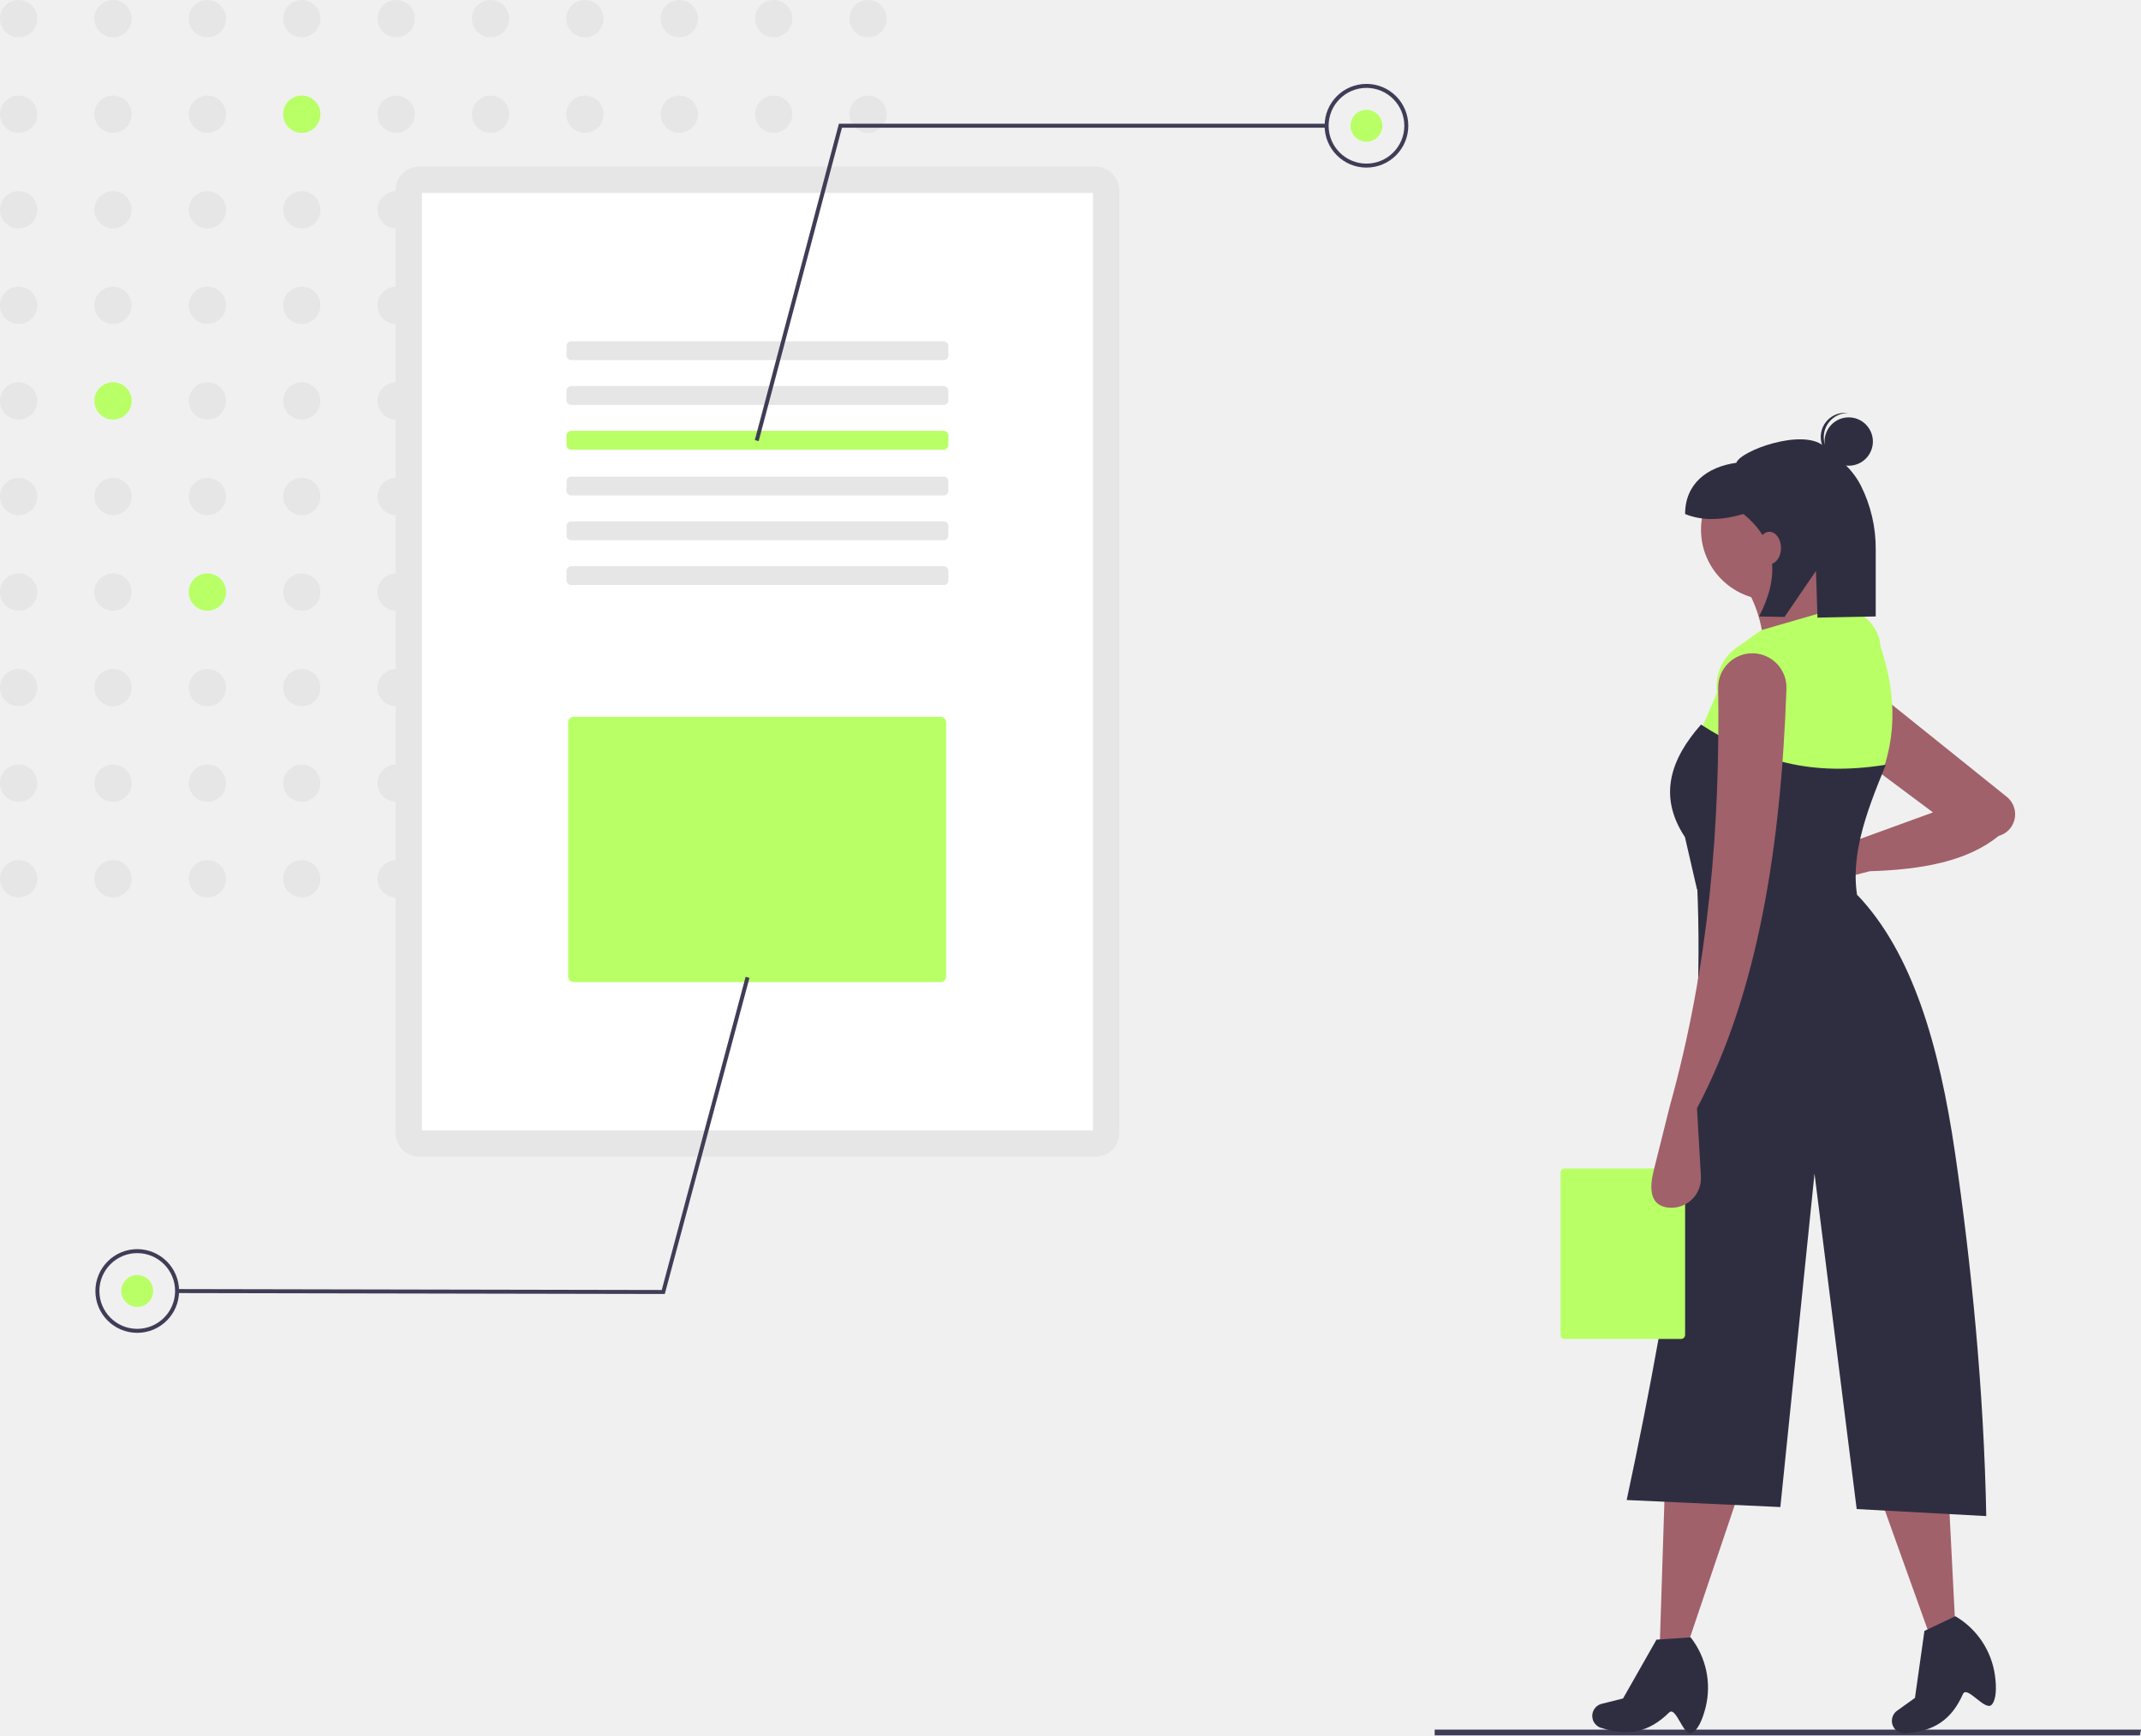
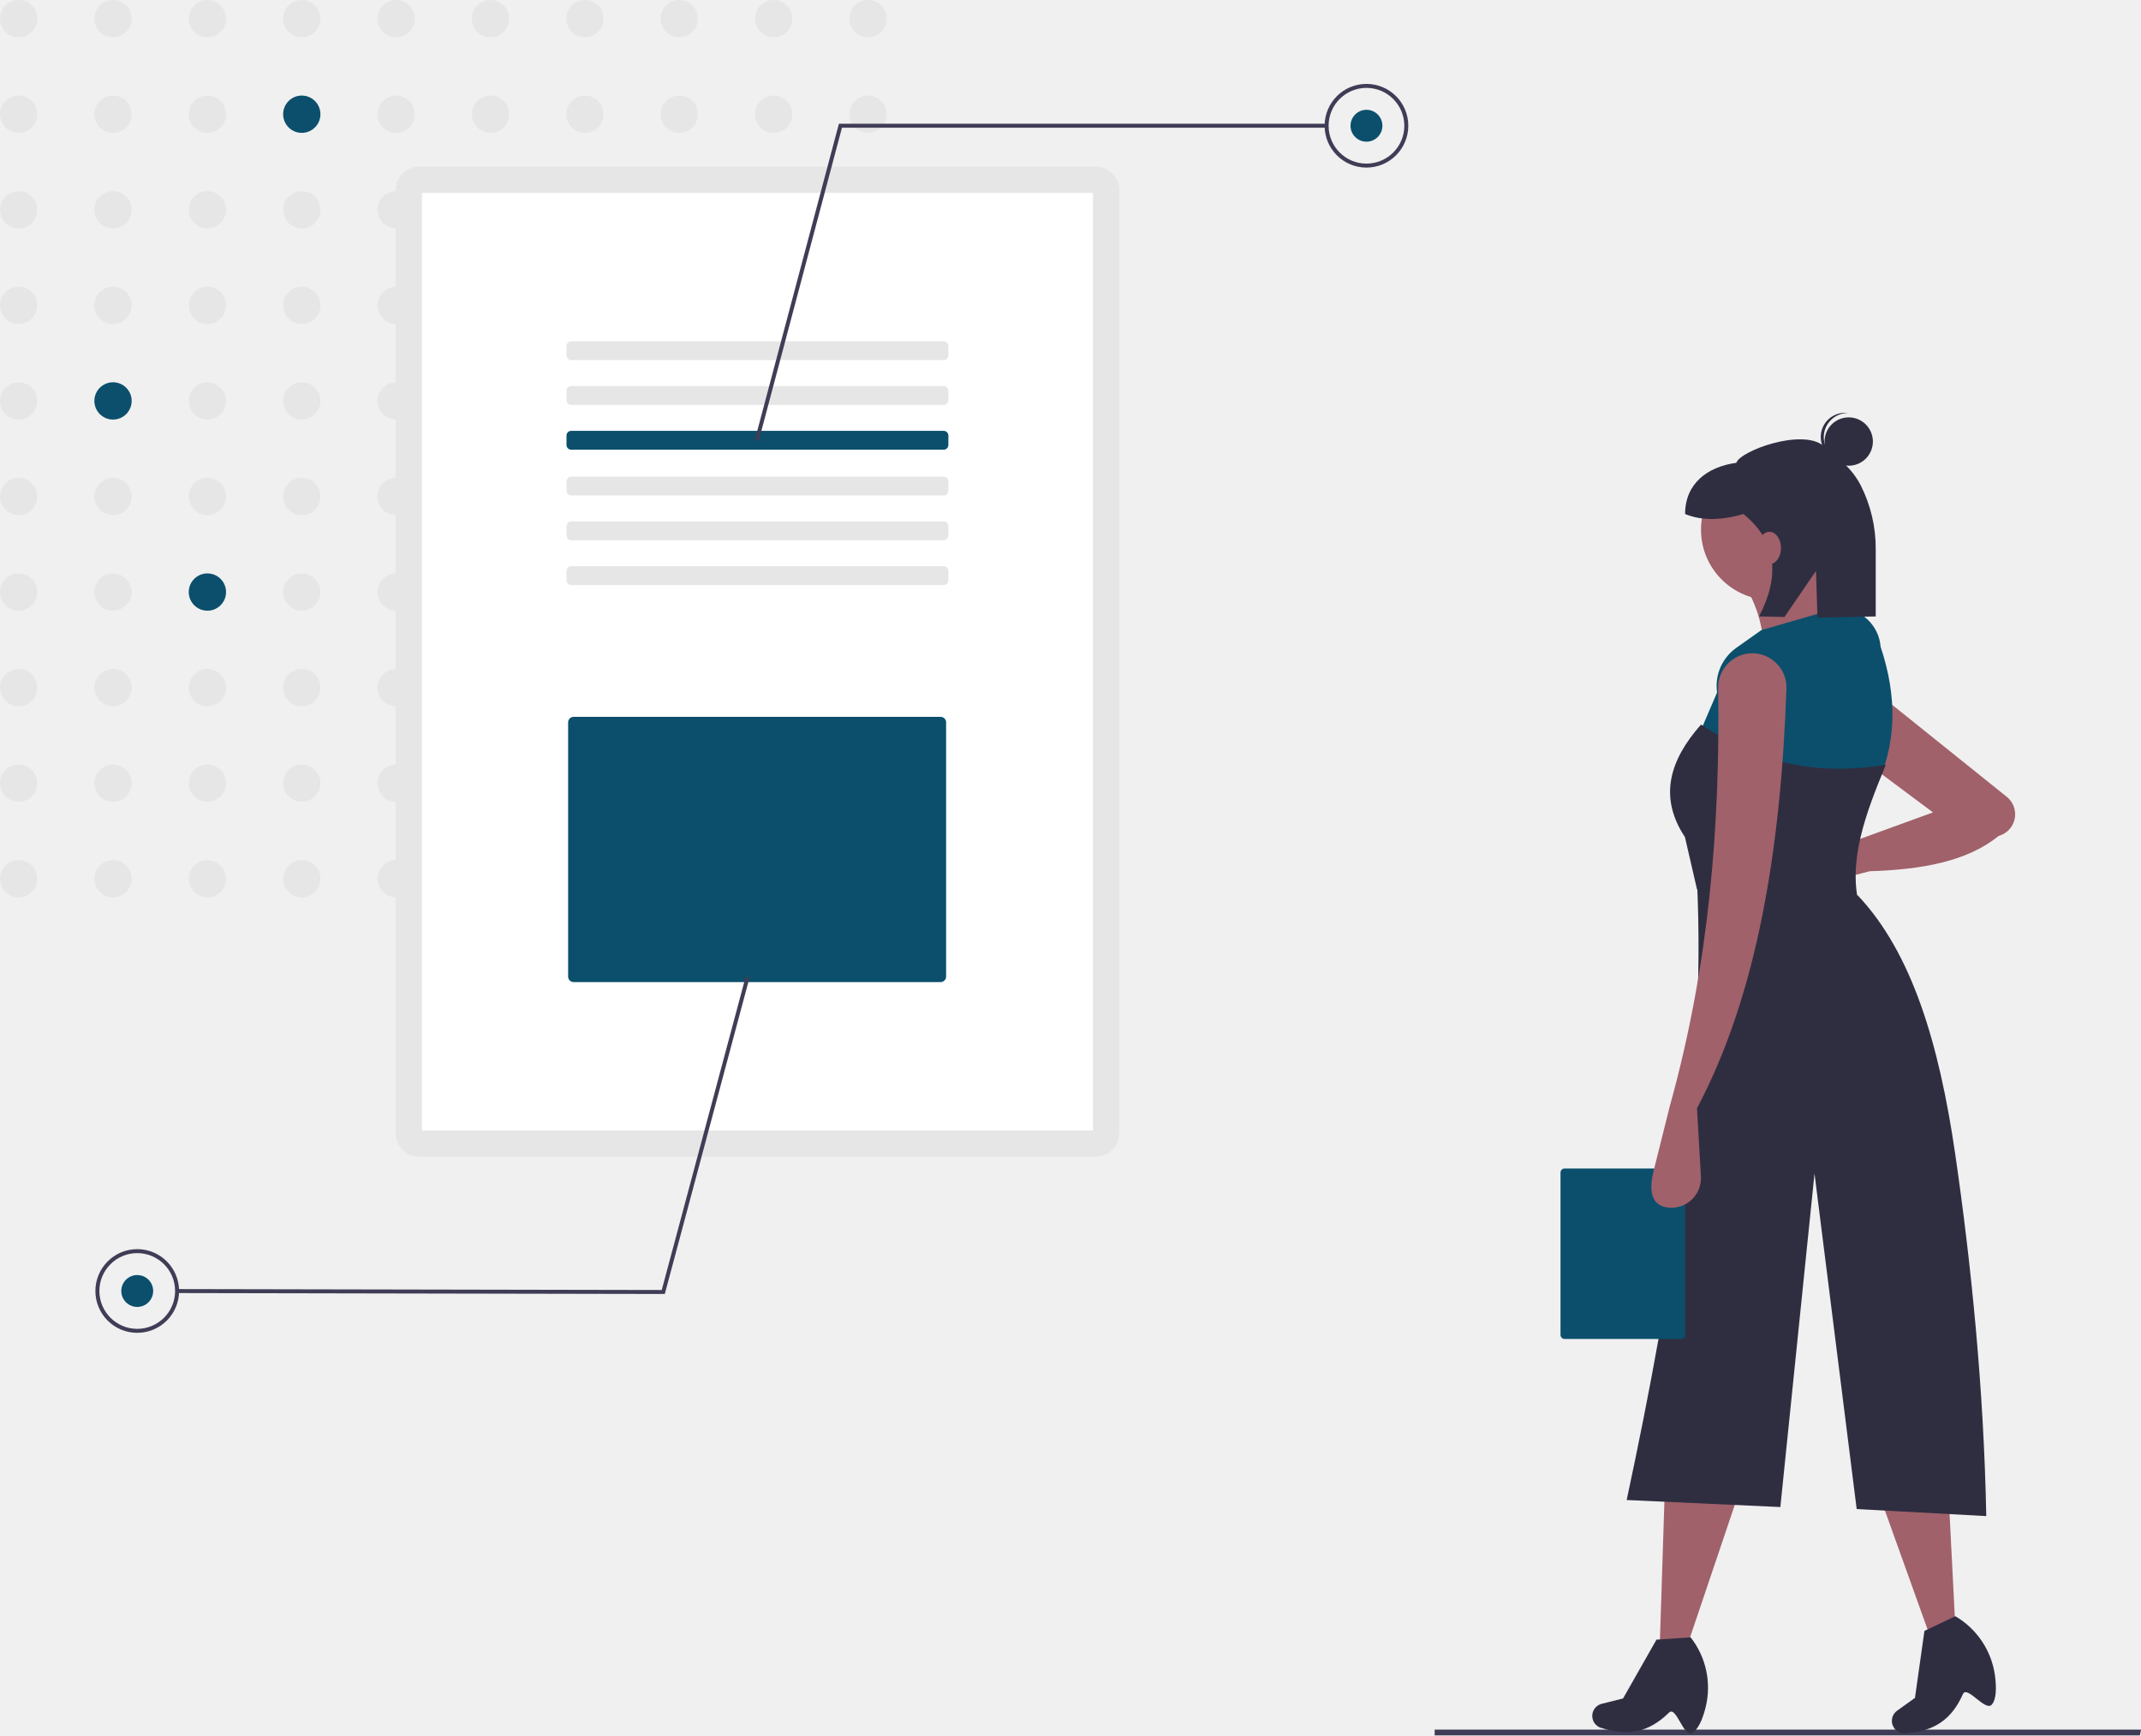
<svg xmlns="http://www.w3.org/2000/svg" id="f115e1f4-ca9e-46ea-99f2-be217fabe967" data-name="Layer 1" width="782.39" height="634.123" viewBox="0 0 782.39 634.123" version="1.1">
  <defs id="defs269" />
  <polygon points="782.009 634.123 524.27 634.123 524.27 632.017 782.39 632.017 782.009 634.123" fill="#3f3d56" id="polygon2" />
  <circle cx="6.813" cy="6.814" r="6.813" fill="#e6e6e6" id="circle4" />
  <circle cx="41.302" cy="6.814" r="6.813" fill="#e6e6e6" id="circle6" />
  <circle cx="75.791" cy="6.814" r="6.813" fill="#e6e6e6" id="circle8" />
  <circle cx="110.28" cy="6.814" r="6.813" fill="#e6e6e6" id="circle10" />
  <circle cx="144.769" cy="6.814" r="6.813" fill="#e6e6e6" id="circle12" />
  <circle cx="179.258" cy="6.814" r="6.813" fill="#e6e6e6" id="circle14" />
  <circle cx="213.747" cy="6.814" r="6.813" fill="#e6e6e6" id="circle16" />
  <circle cx="248.236" cy="6.814" r="6.813" fill="#e6e6e6" id="circle18" />
  <circle cx="282.725" cy="6.814" r="6.813" fill="#e6e6e6" id="circle20" />
  <circle cx="317.214" cy="6.814" r="6.813" fill="#e6e6e6" id="circle22" />
  <circle cx="6.813" cy="41.736" r="6.813" fill="#e6e6e6" id="circle24" />
  <circle cx="41.302" cy="41.736" r="6.813" fill="#e6e6e6" id="circle26" />
  <circle cx="75.791" cy="41.736" r="6.813" fill="#e6e6e6" id="circle28" />
-   <circle cx="110.28" cy="41.736" r="6.813" fill="#b9ff66" id="circle30" />
+   <circle cx="110.28" cy="41.736" r="6.813" fill="#b9ff66" id="circle30" style="fill:#0b4f6c;fill-opacity:1" />
  <circle cx="144.769" cy="41.736" r="6.813" fill="#e6e6e6" id="circle32" />
  <circle cx="179.258" cy="41.736" r="6.813" fill="#e6e6e6" id="circle34" />
  <circle cx="213.747" cy="41.736" r="6.813" fill="#e6e6e6" id="circle36" />
  <circle cx="248.236" cy="41.736" r="6.813" fill="#e6e6e6" id="circle38" />
  <circle cx="282.725" cy="41.736" r="6.813" fill="#e6e6e6" id="circle40" />
  <circle cx="317.214" cy="41.736" r="6.813" fill="#e6e6e6" id="circle42" />
  <circle cx="6.813" cy="76.658" r="6.813" fill="#e6e6e6" id="circle44" />
  <circle cx="41.302" cy="76.658" r="6.813" fill="#e6e6e6" id="circle46" />
  <circle cx="75.791" cy="76.658" r="6.813" fill="#e6e6e6" id="circle48" />
  <circle cx="110.28" cy="76.658" r="6.813" fill="#e6e6e6" id="circle50" />
  <circle cx="144.769" cy="76.658" r="6.813" fill="#e6e6e6" id="circle52" />
  <circle cx="179.258" cy="76.658" r="6.813" fill="#e6e6e6" id="circle54" />
  <circle cx="213.747" cy="76.658" r="6.813" fill="#e6e6e6" id="circle56" />
  <circle cx="248.236" cy="76.658" r="6.813" fill="#e6e6e6" id="circle58" />
  <circle cx="282.725" cy="76.658" r="6.813" fill="#e6e6e6" id="circle60" />
  <circle cx="317.214" cy="76.658" r="6.813" fill="#e6e6e6" id="circle62" />
  <circle cx="6.813" cy="111.58" r="6.813" fill="#e6e6e6" id="circle64" />
  <circle cx="41.302" cy="111.58" r="6.813" fill="#e6e6e6" id="circle66" />
  <circle cx="75.791" cy="111.58" r="6.813" fill="#e6e6e6" id="circle68" />
  <circle cx="110.28" cy="111.58" r="6.813" fill="#e6e6e6" id="circle70" />
  <circle cx="144.769" cy="111.58" r="6.813" fill="#e6e6e6" id="circle72" />
  <circle cx="179.258" cy="111.58" r="6.813" fill="#e6e6e6" id="circle74" />
  <circle cx="213.747" cy="111.58" r="6.813" fill="#e6e6e6" id="circle76" />
  <circle cx="248.236" cy="111.58" r="6.813" fill="#e6e6e6" id="circle78" />
  <circle cx="282.725" cy="111.58" r="6.813" fill="#e6e6e6" id="circle80" />
  <circle cx="317.214" cy="111.58" r="6.813" fill="#e6e6e6" id="circle82" />
  <circle cx="6.813" cy="146.502" r="6.813" fill="#e6e6e6" id="circle84" />
-   <circle cx="41.302" cy="146.502" r="6.813" fill="#b9ff66" id="circle86" />
+   <circle cx="41.302" cy="146.502" r="6.813" fill="#b9ff66" id="circle86" style="fill:#0b4f6c;fill-opacity:1" />
  <circle cx="75.791" cy="146.502" r="6.813" fill="#e6e6e6" id="circle88" />
  <circle cx="110.28" cy="146.502" r="6.813" fill="#e6e6e6" id="circle90" />
  <circle cx="144.769" cy="146.502" r="6.813" fill="#e6e6e6" id="circle92" />
  <circle cx="179.258" cy="146.502" r="6.813" fill="#e6e6e6" id="circle94" />
  <circle cx="213.747" cy="146.502" r="6.813" fill="#e6e6e6" id="circle96" />
  <circle cx="248.236" cy="146.502" r="6.813" fill="#e6e6e6" id="circle98" />
  <circle cx="282.725" cy="146.502" r="6.813" fill="#e6e6e6" id="circle100" />
  <circle cx="317.214" cy="146.502" r="6.813" fill="#e6e6e6" id="circle102" />
  <circle cx="6.813" cy="181.424" r="6.813" fill="#e6e6e6" id="circle104" />
  <circle cx="41.302" cy="181.424" r="6.813" fill="#e6e6e6" id="circle106" />
  <circle cx="75.791" cy="181.424" r="6.813" fill="#e6e6e6" id="circle108" />
  <circle cx="110.28" cy="181.424" r="6.813" fill="#e6e6e6" id="circle110" />
  <circle cx="144.769" cy="181.424" r="6.813" fill="#e6e6e6" id="circle112" />
  <circle cx="179.258" cy="181.424" r="6.813" fill="#e6e6e6" id="circle114" />
  <circle cx="213.747" cy="181.424" r="6.813" fill="#e6e6e6" id="circle116" />
  <circle cx="248.236" cy="181.424" r="6.813" fill="#e6e6e6" id="circle118" />
  <circle cx="282.725" cy="181.424" r="6.813" fill="#e6e6e6" id="circle120" />
  <circle cx="317.214" cy="181.424" r="6.813" fill="#e6e6e6" id="circle122" />
  <circle cx="6.813" cy="216.346" r="6.813" fill="#e6e6e6" id="circle124" />
  <circle cx="41.302" cy="216.346" r="6.813" fill="#e6e6e6" id="circle126" />
-   <circle cx="75.791" cy="216.346" r="6.813" fill="#b9ff66" id="circle128" />
+   <circle cx="75.791" cy="216.346" r="6.813" fill="#b9ff66" id="circle128" style="fill:#0b4f6c;fill-opacity:1" />
  <circle cx="110.28" cy="216.346" r="6.813" fill="#e6e6e6" id="circle130" />
  <circle cx="144.769" cy="216.346" r="6.813" fill="#e6e6e6" id="circle132" />
  <circle cx="179.258" cy="216.346" r="6.813" fill="#e6e6e6" id="circle134" />
  <circle cx="213.747" cy="216.346" r="6.813" fill="#e6e6e6" id="circle136" />
  <circle cx="248.236" cy="216.346" r="6.813" fill="#e6e6e6" id="circle138" />
  <circle cx="282.725" cy="216.346" r="6.813" fill="#e6e6e6" id="circle140" />
  <circle cx="317.214" cy="216.346" r="6.813" fill="#e6e6e6" id="circle142" />
  <circle cx="6.813" cy="251.268" r="6.813" fill="#e6e6e6" id="circle144" />
  <circle cx="41.302" cy="251.268" r="6.813" fill="#e6e6e6" id="circle146" />
  <circle cx="75.791" cy="251.268" r="6.813" fill="#e6e6e6" id="circle148" />
  <circle cx="110.28" cy="251.268" r="6.813" fill="#e6e6e6" id="circle150" />
  <circle cx="144.769" cy="251.268" r="6.813" fill="#e6e6e6" id="circle152" />
  <circle cx="179.258" cy="251.268" r="6.813" fill="#e6e6e6" id="circle154" />
  <circle cx="213.747" cy="251.268" r="6.813" fill="#e6e6e6" id="circle156" />
  <circle cx="248.236" cy="251.268" r="6.813" fill="#e6e6e6" id="circle158" />
  <circle cx="282.725" cy="251.268" r="6.813" fill="#e6e6e6" id="circle160" />
  <circle cx="317.214" cy="251.268" r="6.813" fill="#e6e6e6" id="circle162" />
  <circle cx="6.813" cy="286.19" r="6.813" fill="#e6e6e6" id="circle164" />
  <circle cx="41.302" cy="286.19" r="6.813" fill="#e6e6e6" id="circle166" />
  <circle cx="75.791" cy="286.19" r="6.813" fill="#e6e6e6" id="circle168" />
  <circle cx="110.28" cy="286.19" r="6.813" fill="#e6e6e6" id="circle170" />
  <circle cx="144.769" cy="286.19" r="6.813" fill="#e6e6e6" id="circle172" />
  <circle cx="179.258" cy="286.19" r="6.813" fill="#e6e6e6" id="circle174" />
  <circle cx="213.747" cy="286.19" r="6.813" fill="#e6e6e6" id="circle176" />
  <circle cx="248.236" cy="286.19" r="6.813" fill="#e6e6e6" id="circle178" />
  <circle cx="282.725" cy="286.19" r="6.813" fill="#e6e6e6" id="circle180" />
  <circle cx="317.214" cy="286.19" r="6.813" fill="#e6e6e6" id="circle182" />
  <circle cx="6.813" cy="321.112" r="6.813" fill="#e6e6e6" id="circle184" />
  <circle cx="41.302" cy="321.112" r="6.813" fill="#e6e6e6" id="circle186" />
  <circle cx="75.791" cy="321.112" r="6.813" fill="#e6e6e6" id="circle188" />
  <circle cx="110.28" cy="321.112" r="6.813" fill="#e6e6e6" id="circle190" />
  <circle cx="144.769" cy="321.112" r="6.813" fill="#e6e6e6" id="circle192" />
  <circle cx="179.258" cy="321.112" r="6.813" fill="#e6e6e6" id="circle194" />
  <circle cx="213.747" cy="321.112" r="6.813" fill="#e6e6e6" id="circle196" />
  <circle cx="248.236" cy="321.112" r="6.813" fill="#e6e6e6" id="circle198" />
  <circle cx="282.725" cy="321.112" r="6.813" fill="#e6e6e6" id="circle200" />
  <circle cx="317.214" cy="321.112" r="6.813" fill="#e6e6e6" id="circle202" />
  <path d="M609.209,193.831a8.614,8.614,0,0,1,8.614,8.614V547.004a8.614,8.614,0,0,1-8.614,8.614H361.988a8.614,8.614,0,0,1-8.614-8.614V202.444a8.614,8.614,0,0,1,8.614-8.614H609.209" transform="translate(-208.805 -132.9387)" fill="#e6e6e6" id="path204" />
  <path d="M362.991,546.001H608.206V203.447H362.991Z" transform="translate(-208.805 -132.9387)" fill="#fff" id="path206" />
  <path d="M553.649,257.643a1.723,1.723,0,0,1,1.723,1.723v3.446a1.723,1.723,0,0,1-1.723,1.723H417.548a1.723,1.723,0,0,1-1.723-1.723v-3.446a1.723,1.723,0,0,1,1.723-1.723h136.101" transform="translate(-208.805 -132.9387)" fill="#e6e6e6" id="path208" />
  <path d="M553.649,274.009a1.723,1.723,0,0,1,1.723,1.723v3.446a1.723,1.723,0,0,1-1.723,1.723H417.548a1.723,1.723,0,0,1-1.723-1.723v-3.446a1.723,1.723,0,0,1,1.723-1.723h136.101" transform="translate(-208.805 -132.9387)" fill="#e6e6e6" id="path210" />
-   <path d="M553.649,290.376a1.723,1.723,0,0,1,1.723,1.723v3.446a1.723,1.723,0,0,1-1.723,1.723H417.548a1.723,1.723,0,0,1-1.723-1.723v-3.446A1.723,1.723,0,0,1,417.548,290.376h136.101" transform="translate(-208.805 -132.9387)" fill="#b9ff66" id="path212" />
+   <path d="M553.649,290.376a1.723,1.723,0,0,1,1.723,1.723v3.446a1.723,1.723,0,0,1-1.723,1.723H417.548a1.723,1.723,0,0,1-1.723-1.723v-3.446A1.723,1.723,0,0,1,417.548,290.376h136.101" transform="translate(-208.805 -132.9387)" fill="#b9ff66" id="path212" style="fill:#0b4f6c;fill-opacity:1" />
  <path d="M553.649,307.101a1.723,1.723,0,0,1,1.723,1.723v3.446a1.723,1.723,0,0,1-1.723,1.723H417.548a1.723,1.723,0,0,1-1.723-1.723v-3.446a1.723,1.723,0,0,1,1.723-1.723h136.101" transform="translate(-208.805 -132.9387)" fill="#e6e6e6" id="path214" />
  <path d="M553.649,323.467a1.723,1.723,0,0,1,1.723,1.723v3.446a1.723,1.723,0,0,1-1.723,1.723H417.548a1.723,1.723,0,0,1-1.723-1.723v-3.446a1.723,1.723,0,0,1,1.723-1.723h136.101" transform="translate(-208.805 -132.9387)" fill="#e6e6e6" id="path216" />
  <path d="M553.649,339.834a1.723,1.723,0,0,1,1.723,1.723v3.446a1.723,1.723,0,0,1-1.723,1.723H417.548a1.723,1.723,0,0,1-1.723-1.723v-3.446a1.723,1.723,0,0,1,1.723-1.723h136.101" transform="translate(-208.805 -132.9387)" fill="#e6e6e6" id="path218" />
-   <path d="M418.417,394.89a2.002,2.002,0,0,0-2,2v92.916a2.002,2.002,0,0,0,2,2H552.548a2.002,2.002,0,0,0,2-2V396.89a2.002,2.002,0,0,0-2-2Z" transform="translate(-208.805 -132.9387)" fill="#b9ff66" id="path220" />
+   <path d="M418.417,394.89a2.002,2.002,0,0,0-2,2v92.916a2.002,2.002,0,0,0,2,2H552.548a2.002,2.002,0,0,0,2-2V396.89a2.002,2.002,0,0,0-2-2Z" transform="translate(-208.805 -132.9387)" fill="#b9ff66" id="path220" style="fill:#0b4f6c;fill-opacity:1" />
  <polygon points="277.241 161.182 275.833 160.808 306.56 45.221 484.785 45.221 484.785 46.678 307.679 46.678 277.241 161.182" fill="#3f3d56" id="polygon222" />
  <path d="M708.153,194.179a15.291,15.291,0,1,1,15.291-15.291A15.308,15.308,0,0,1,708.153,194.179Zm0-29.126a13.835,13.835,0,1,0,13.835,13.835A13.85,13.85,0,0,0,708.153,165.054Z" transform="translate(-208.805 -132.9387)" fill="#3f3d56" id="path224" />
-   <circle cx="499.348" cy="45.95" r="5.825" fill="#b9ff66" id="circle226" />
+   <circle cx="499.348" cy="45.95" r="5.825" fill="#b9ff66" id="circle226" style="fill:#0b4f6c;fill-opacity:1" />
  <polygon points="272.477 356.941 273.884 357.317 242.937 472.845 64.712 472.504 64.715 471.047 241.82 471.387 272.477 356.941" fill="#3f3d56" id="polygon228" />
  <path d="M258.985,589.395A15.291,15.291,0,1,1,243.664,604.657,15.308,15.308,0,0,1,258.985,589.395Zm-.056,29.125a13.835,13.835,0,1,0-13.808-13.861A13.85,13.85,0,0,0,258.929,618.521Z" transform="translate(-208.805 -132.9387)" fill="#3f3d56" id="path230" />
-   <circle cx="50.15" cy="471.748" r="5.825" fill="#b9ff66" id="circle232" />
+   <circle cx="50.15" cy="471.748" r="5.825" fill="#b9ff66" id="circle232" style="fill:#0b4f6c;fill-opacity:1" />
  <polygon points="616.828 600.594 606.551 600.594 608.386 543.702 635.548 545.17 616.828 600.594" fill="#ffb8b8" id="polygon234" style="fill:#a0616a;fill-opacity:1" />
  <path d="M827.036,766.229c-3.102,1.416-5.7-10.055-8.317-7.483-7.319,7.193-14.882,8.759-24.651,5.619l-.226-.038a4.575,4.575,0,0,1-2.884-5.962h0a4.575,4.575,0,0,1,3.174-2.832l7.784-1.946,12.222-21.494,12.477-.843h0a29.808,29.808,0,0,1,5.513,25.429C830.995,761.299,829.247,765.22,827.036,766.229Z" transform="translate(-208.805 -132.9387)" fill="#2f2e41" id="path236" />
  <polygon points="714.467 593.074 704.91 596.854 685.691 543.275 711.489 534.65 714.467 593.074" fill="#ffb8b8" id="polygon238" style="fill:#a0616a;fill-opacity:1" />
  <path d="M936.601,755.901c-2.364,2.457-8.999-7.253-10.486-3.9-4.161,9.38-10.617,13.618-20.857,14.291l-.224.048a4.575,4.575,0,0,1-4.875-4.484h0a4.575,4.575,0,0,1,1.91-3.801l6.523-4.672L912.052,728.901l11.292-5.373h0a29.808,29.808,0,0,1,14.479,21.619C938.47,749.861,938.287,754.149,936.601,755.901Z" transform="translate(-208.805 -132.9387)" fill="#2f2e41" id="path240" />
  <path d="M892.071,451.3l-15.778,4.057a8.258,8.258,0,0,1-10.308-7.68v0a8.258,8.258,0,0,1,8.518-8.571l13.898.448,26.781-9.752L889.869,410.925l2.936-26.427,49.331,39.604a8.195,8.195,0,0,1,3.044,5.806h0a8.195,8.195,0,0,1-6.009,8.487C927.613,447.828,910.773,450.718,892.071,451.3Z" transform="translate(-208.805 -132.9387)" fill="#ffb8b8" id="path242" style="fill:#a0616a;fill-opacity:1" />
  <circle cx="647.296" cy="193.566" r="25.693" fill="#ffb8b8" id="circle244" style="fill:#a0616a;fill-opacity:1" />
  <path d="M887.667,361.741l-34.502,13.948a46.631,46.631,0,0,0-8.075-30.832l28.629-6.607C873.347,346.994,878.075,354.81,887.667,361.741Z" transform="translate(-208.805 -132.9387)" fill="#ffb8b8" id="path246" style="fill:#a0616a;fill-opacity:1" />
-   <path d="M893.907,421.569c-27.812,2.226-43.025-1.467-66.435-15.049l8.809-20.554h0a17.001,17.001,0,0,1,7.003-16.278l9.146-6.479,27.895-8.075,1.251.063A15.269,15.269,0,0,1,896.039,369.276C902.099,387.386,902.138,404.893,893.907,421.569Z" transform="translate(-208.805 -132.9387)" fill="#b9ff66" id="path248" />
+   <path d="M893.907,421.569c-27.812,2.226-43.025-1.467-66.435-15.049l8.809-20.554h0a17.001,17.001,0,0,1,7.003-16.278l9.146-6.479,27.895-8.075,1.251.063A15.269,15.269,0,0,1,896.039,369.276C902.099,387.386,902.138,404.893,893.907,421.569Z" transform="translate(-208.805 -132.9387)" fill="#b9ff66" id="path248" style="fill:#0b4f6c;fill-opacity:1" />
  <path d="M888.401,464.513l-59.461-6.607-4.405-19.086c-9.763-14.738-5.502-28.237,5.873-41.109,20.733,13.306,39.978,19.056,67.536,14.682C890.615,430.216,883.847,447.733,888.401,464.513Z" transform="translate(-208.805 -132.9387)" fill="#2f2e41" id="path250" />
  <path d="M934.648,686.942l-47.349-2.569L871.884,561.78,859.404,683.638,803.247,681.069c17.131-80.111,29.031-156.163,25.693-226.099l58.727,5.139C907.57,481.094,917.453,514.594,923.27,554.439S933.776,640.475,934.648,686.942Z" transform="translate(-208.805 -132.9387)" fill="#2f2e41" id="path252" />
  <circle cx="675.58" cy="161.345" r="8.831" fill="#2f2e41" id="circle254" />
  <path d="M875.285,292.122a8.824,8.824,0,0,1,8.827-8.254c-.182-.023-.363-.051-.549-.063a8.831,8.831,0,0,0-1.133,17.626c.186.012.369.007.553.008A8.824,8.824,0,0,1,875.285,292.122Z" transform="translate(-208.805 -132.9387)" fill="#2f2e41" id="path256" />
  <path d="M875.235,295.893c-7.876-6.534-30.467,1.77-31.925,6.163-10.651,1.451-18.715,7.666-18.715,18.715v0c6.332,2.594,13.534,2.274,21.319,0,12.41,10.113,13.261,22.827,5.713,37.429l9.285.186,11.509-16.821.55,17.062,21.283-.427V333.749a51.121,51.121,0,0,0-5.458-23.42C885.481,303.885,880.334,300.123,875.235,295.893Z" transform="translate(-208.805 -132.9387)" id="path258" fill="#2f2e41" />
  <ellipse cx="646.611" cy="200.241" rx="4.223" ry="5.912" fill="#ffb8b8" id="ellipse260" style="fill:#a0616a;fill-opacity:1" />
-   <path d="M823.113,559.928a1.483,1.483,0,0,1,1.483,1.483v59.319a1.483,1.483,0,0,1-1.483,1.483h-42.562a1.483,1.483,0,0,1-1.483-1.483V561.411a1.483,1.483,0,0,1,1.483-1.483h42.562" transform="translate(-208.805 -132.9387)" fill="#b9ff66" id="path262" />
+   <path d="M823.113,559.928a1.483,1.483,0,0,1,1.483,1.483v59.319a1.483,1.483,0,0,1-1.483,1.483h-42.562a1.483,1.483,0,0,1-1.483-1.483V561.411a1.483,1.483,0,0,1,1.483-1.483h42.562" transform="translate(-208.805 -132.9387)" fill="#b9ff66" id="path262" style="fill:#0b4f6c;fill-opacity:1" />
  <path d="M828.94,537.922l1.437,24.913a10.819,10.819,0,0,1-12.375,11.327h0c-6.33-.931-6.473-7.121-4.922-13.328l5.912-23.647c14.502-51.998,18.417-103.036,17.684-152.812A12.498,12.498,0,0,1,849.51,371.662h0A12.491,12.491,0,0,1,861.631,384.589C859.578,443.039,851.053,496.119,828.94,537.922Z" transform="translate(-208.805 -132.9387)" fill="#ffb8b8" id="path264" style="fill:#a0616a;fill-opacity:1" />
</svg>
